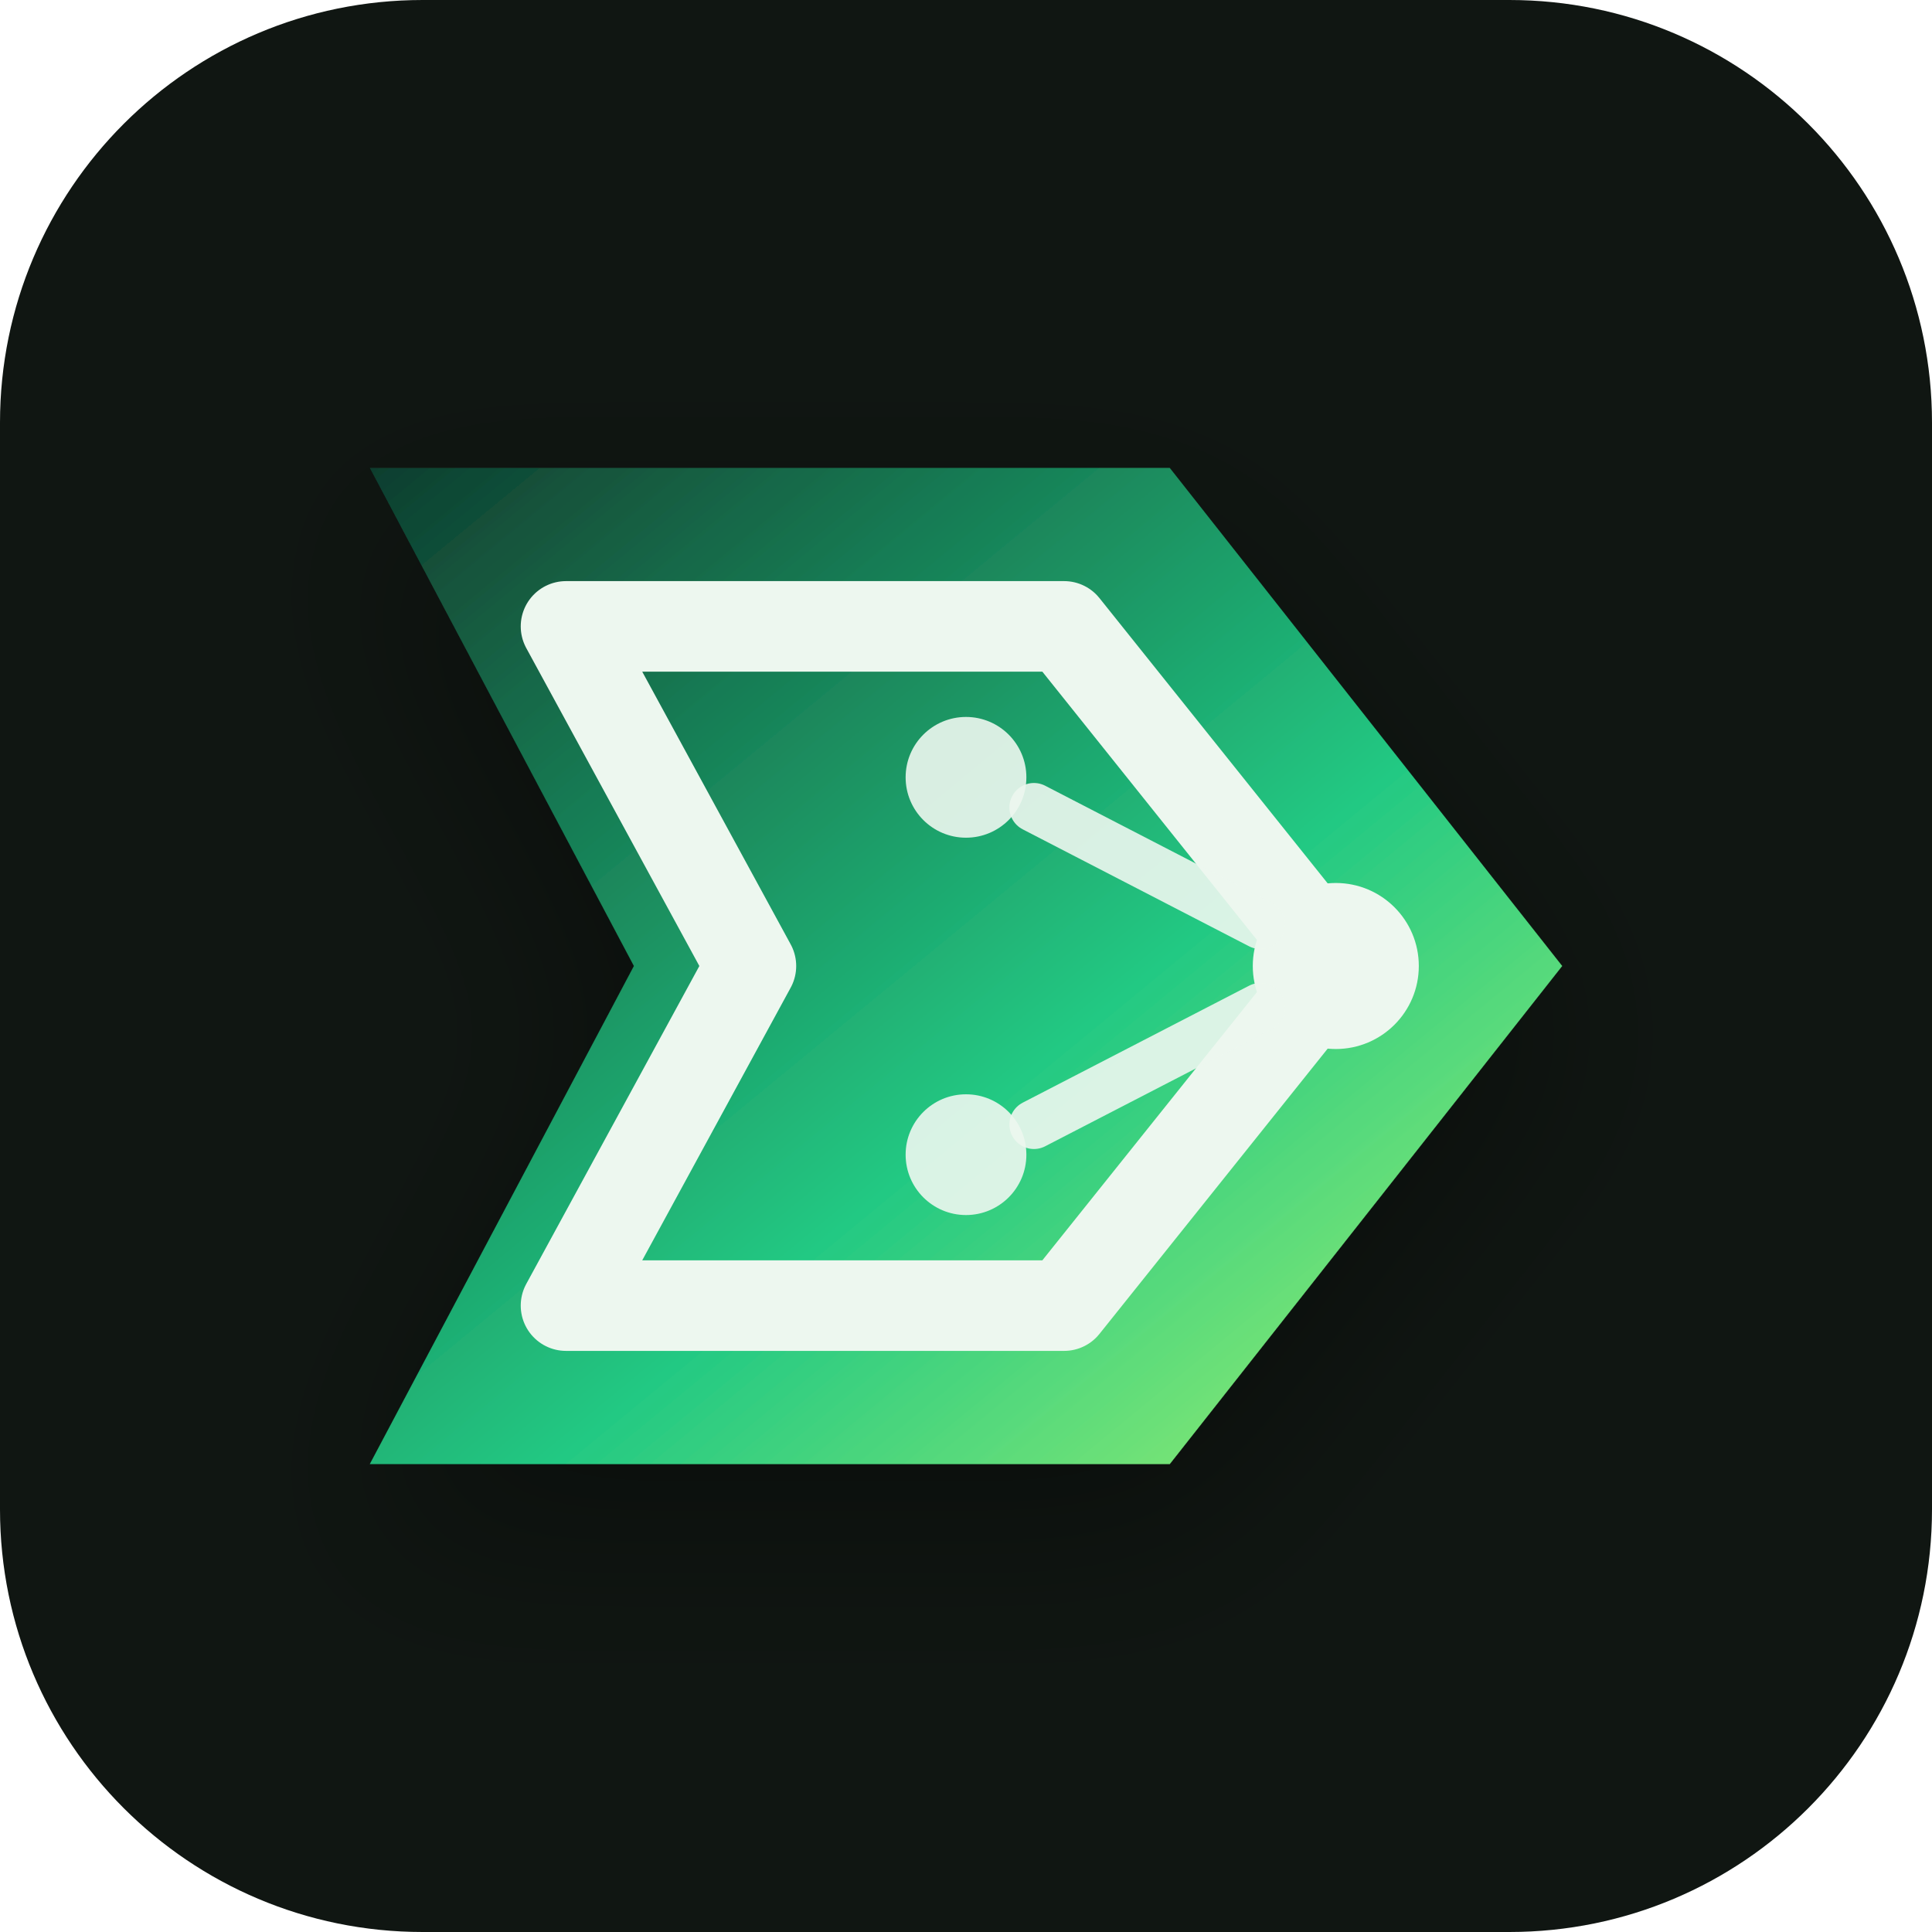
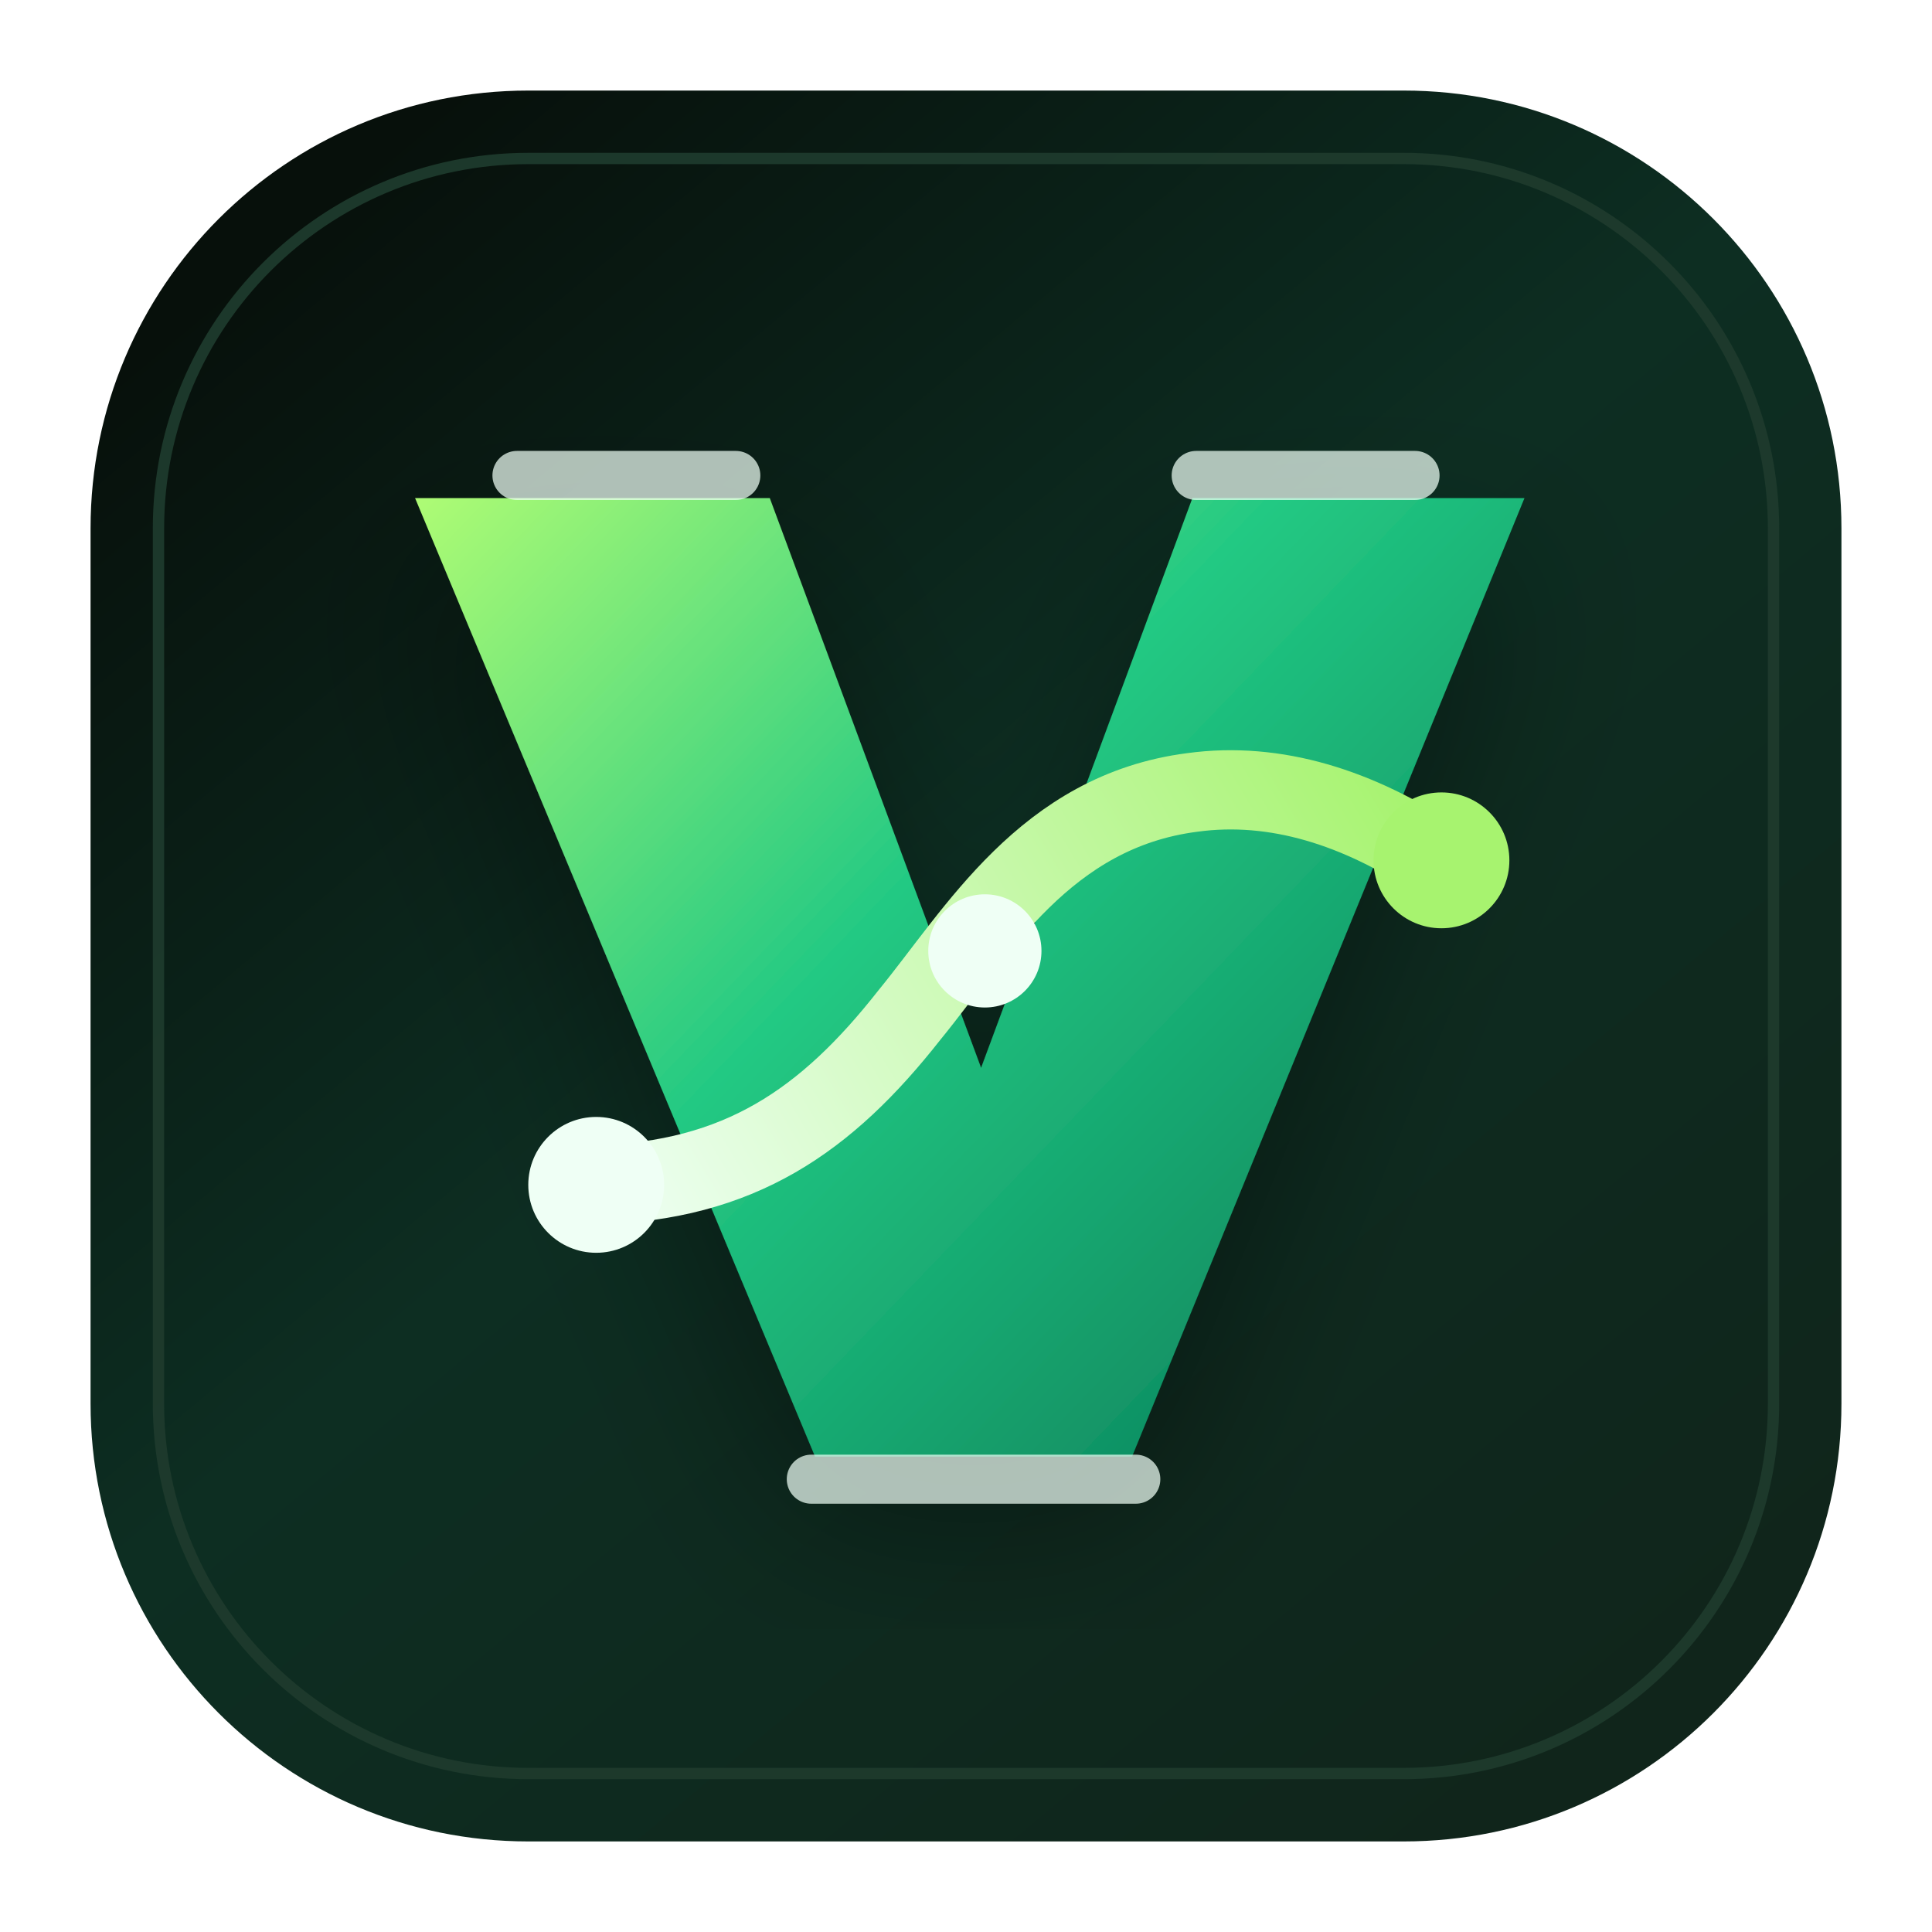
- <svg xmlns="http://www.w3.org/2000/svg" viewBox="0 0 512 512" role="img" aria-label="VALORAE Proxy Server">
+ <svg xmlns="http://www.w3.org/2000/svg" viewBox="0 0 512 512" role="img" aria-label="VALORAE Proxy Server Monitor">
  <defs>
-     <linearGradient id="g" x1="0" x2="1" y1="0" y2="1">
-       <stop offset="0" stop-color="#0f3d2e" />
-       <stop offset="0.58" stop-color="#23c983" />
-       <stop offset="1" stop-color="#a7f36f" />
+     <linearGradient id="bg" x1="86" y1="52" x2="426" y2="460" gradientUnits="userSpaceOnUse">
+       <stop offset="0" stop-color="#07100B" />
+       <stop offset="0.46" stop-color="#0D2E22" />
+       <stop offset="1" stop-color="#10251B" />
    </linearGradient>
-     <filter id="s" x="-20%" y="-20%" width="140%" height="140%">
-       <feDropShadow dx="0" dy="18" stdDeviation="24" flood-color="#000" flood-opacity="0.35" />
+     <linearGradient id="mark" x1="112" y1="115" x2="392" y2="384" gradientUnits="userSpaceOnUse">
+       <stop offset="0" stop-color="#B7FF73" />
+       <stop offset="0.45" stop-color="#23C983" />
+       <stop offset="1" stop-color="#087A57" />
+     </linearGradient>
+     <linearGradient id="line" x1="156" y1="318" x2="365" y2="194" gradientUnits="userSpaceOnUse">
+       <stop offset="0" stop-color="#EFFFF5" />
+       <stop offset="1" stop-color="#A7F36F" />
+     </linearGradient>
+     <filter id="shadow" x="-18%" y="-18%" width="136%" height="136%">
+       <feDropShadow dx="0" dy="18" stdDeviation="22" flood-color="#000000" flood-opacity="0.36" />
    </filter>
  </defs>
-   <rect width="512" height="512" rx="112" fill="#101612" />
-   <path d="M98 124h212l104 132-104 132H98l70-132-70-132Z" fill="url(#g)" filter="url(#s)" />
-   <path d="M150 166h132l72 90-72 90H150l49-90-49-90Z" fill="none" stroke="#edf7ef" stroke-width="24" stroke-linejoin="round" />
-   <circle cx="354" cy="256" r="22" fill="#edf7ef" />
-   <circle cx="256" cy="206" r="16" fill="#edf7ef" opacity="0.9" />
-   <circle cx="256" cy="306" r="16" fill="#edf7ef" opacity="0.9" />
-   <path d="M274 214l60 31M274 298l60-31" stroke="#edf7ef" stroke-width="13" stroke-linecap="round" opacity="0.9" />
+   <rect x="24" y="24" width="464" height="464" rx="116" fill="url(#bg)" />
+   <rect x="42" y="42" width="428" height="428" rx="98" fill="none" stroke="#1D3A2C" stroke-width="3" opacity="0.95" />
+   <path d="M110 132h94l56 151 56-151h88L300 386h-84L110 132Z" fill="url(#mark)" filter="url(#shadow)" />
+   <path d="M158 314c38-1 61-17 83-45 18-22 36-54 75-59 22-3 44 4 65 18" fill="none" stroke="url(#line)" stroke-width="21" stroke-linecap="round" stroke-linejoin="round" />
+   <circle cx="158" cy="314" r="18" fill="#EFFFF5" />
+   <circle cx="261" cy="252" r="15" fill="#EFFFF5" />
+   <circle cx="382" cy="228" r="18" fill="#A7F36F" />
+   <path d="M137 126h58M317 126h58M215 392h86" stroke="#EFFFF5" stroke-width="13" stroke-linecap="round" opacity="0.72" />
</svg>
